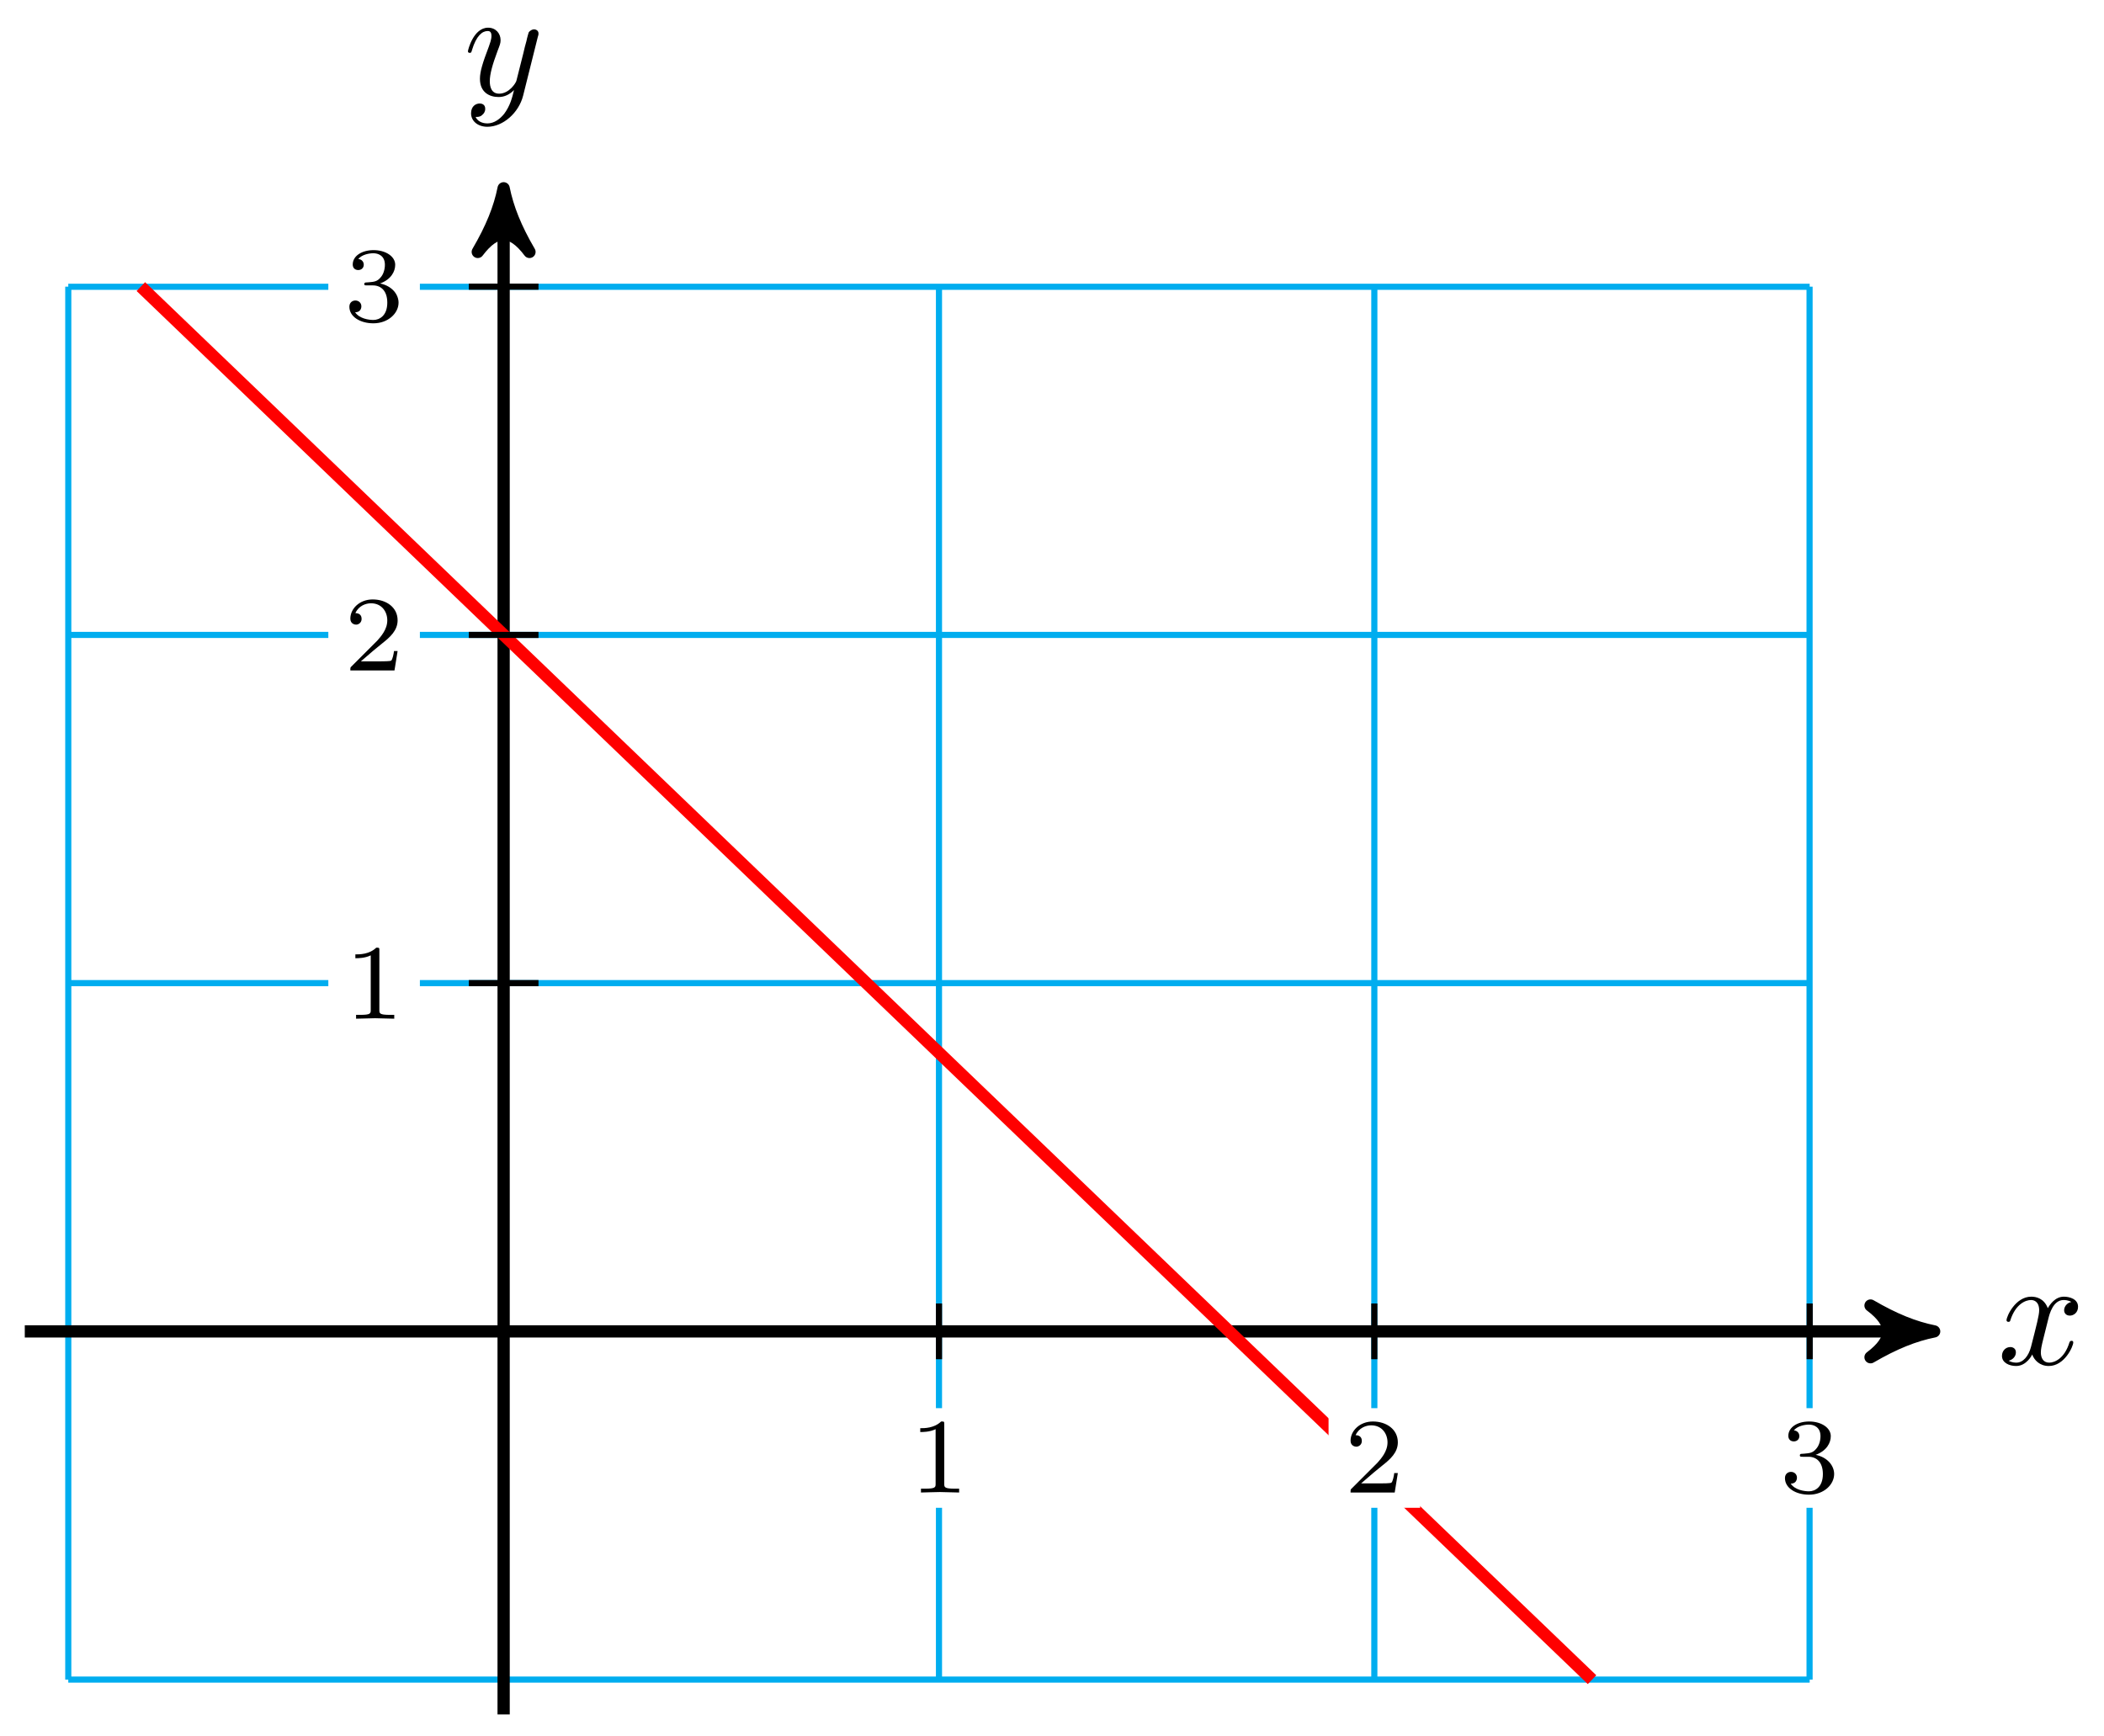
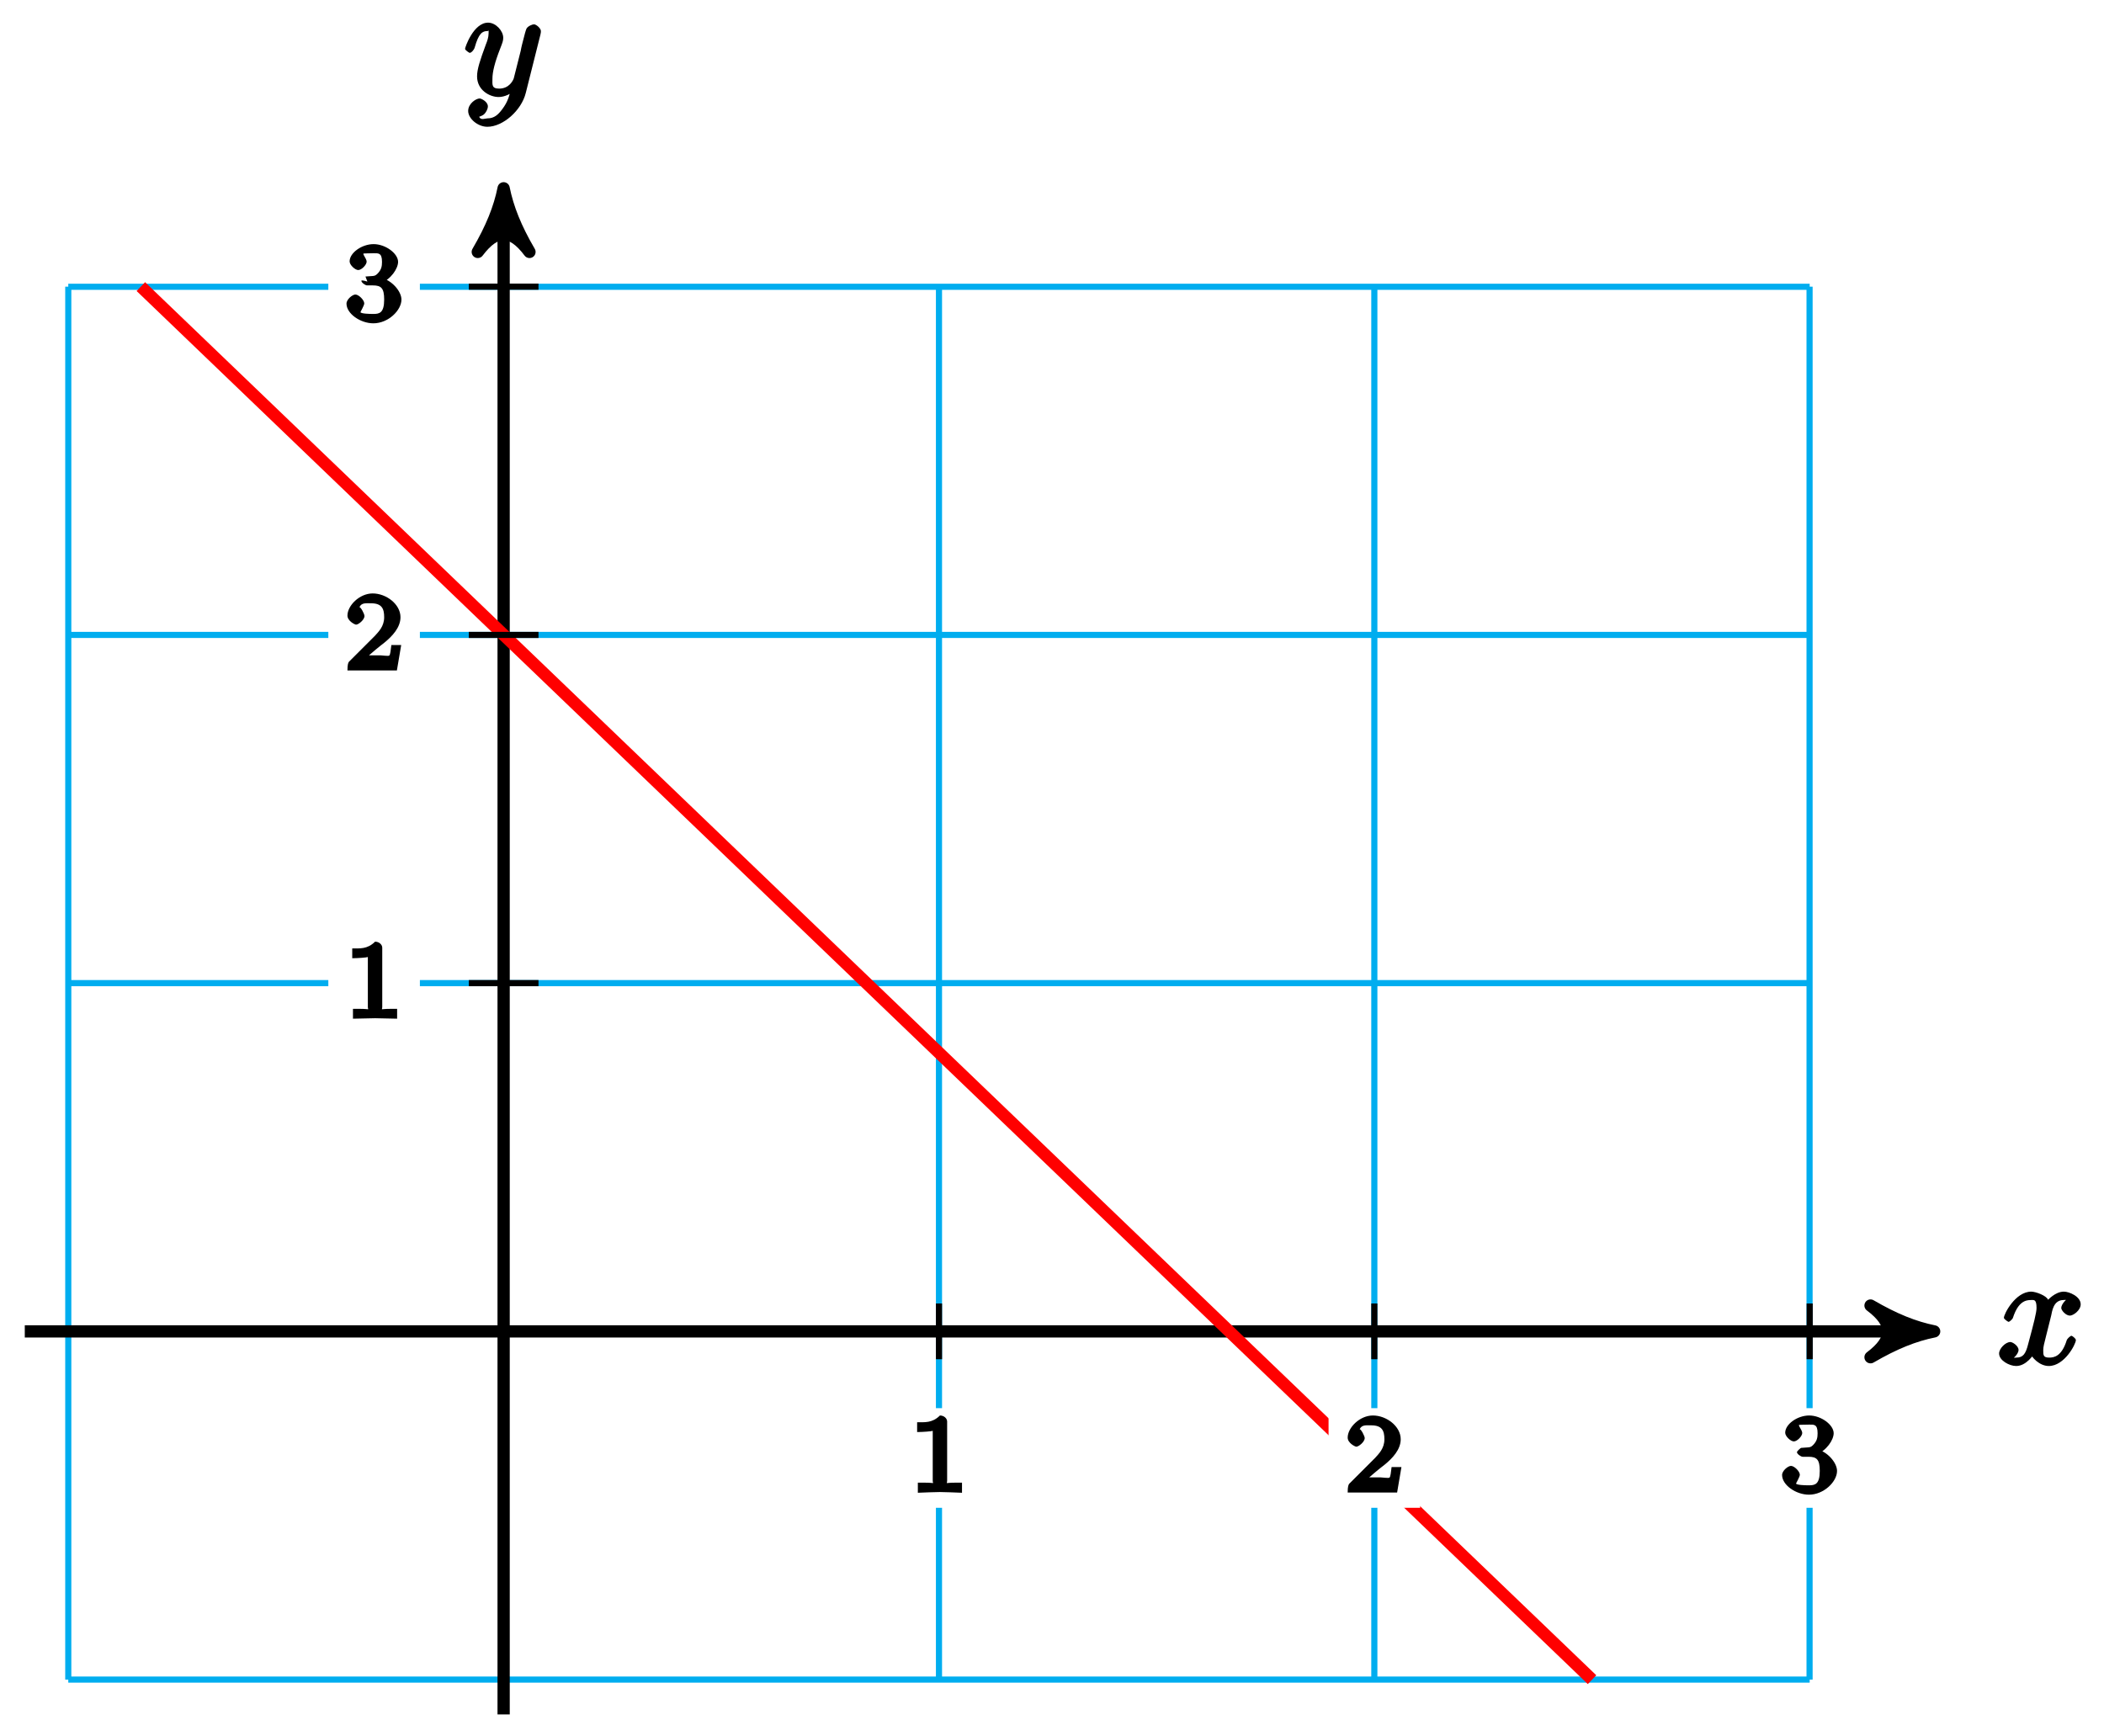
<svg xmlns="http://www.w3.org/2000/svg" xmlns:xlink="http://www.w3.org/1999/xlink" width="137pt" height="113pt" viewBox="0 0 137 113" version="1.1">
  <defs>
    <g>
      <symbol overflow="visible" id="glyph0-0">
        <path style="stroke:none;" d="" />
      </symbol>
      <symbol overflow="visible" id="glyph0-1">
-         <path style="stroke:none;" d="M 3.328 -3.016 C 3.391 -3.266 3.625 -4.188 4.312 -4.188 C 4.359 -4.188 4.609 -4.188 4.812 -4.062 C 4.531 -4 4.344 -3.766 4.344 -3.516 C 4.344 -3.359 4.453 -3.172 4.719 -3.172 C 4.938 -3.172 5.25 -3.344 5.25 -3.75 C 5.25 -4.266 4.672 -4.406 4.328 -4.406 C 3.75 -4.406 3.406 -3.875 3.281 -3.656 C 3.031 -4.312 2.5 -4.406 2.203 -4.406 C 1.172 -4.406 0.594 -3.125 0.594 -2.875 C 0.594 -2.766 0.703 -2.766 0.719 -2.766 C 0.797 -2.766 0.828 -2.797 0.844 -2.875 C 1.188 -3.938 1.844 -4.188 2.188 -4.188 C 2.375 -4.188 2.719 -4.094 2.719 -3.516 C 2.719 -3.203 2.547 -2.547 2.188 -1.141 C 2.031 -0.531 1.672 -0.109 1.234 -0.109 C 1.172 -0.109 0.953 -0.109 0.734 -0.234 C 0.984 -0.297 1.203 -0.5 1.203 -0.781 C 1.203 -1.047 0.984 -1.125 0.844 -1.125 C 0.531 -1.125 0.297 -0.875 0.297 -0.547 C 0.297 -0.094 0.781 0.109 1.219 0.109 C 1.891 0.109 2.25 -0.594 2.266 -0.641 C 2.391 -0.281 2.75 0.109 3.344 0.109 C 4.375 0.109 4.938 -1.172 4.938 -1.422 C 4.938 -1.531 4.859 -1.531 4.828 -1.531 C 4.734 -1.531 4.719 -1.484 4.688 -1.422 C 4.359 -0.344 3.688 -0.109 3.375 -0.109 C 2.984 -0.109 2.828 -0.422 2.828 -0.766 C 2.828 -0.984 2.875 -1.203 2.984 -1.641 Z M 3.328 -3.016 " />
+         <path style="stroke:none;" d="M 3.5 -3.172 C 3.562 -3.422 3.625 -4.188 4.312 -4.188 C 4.359 -4.188 4.469 -4.234 4.688 -4.109 L 4.812 -4.391 C 4.531 -4.344 4.156 -3.922 4.156 -3.672 C 4.156 -3.516 4.453 -3.172 4.719 -3.172 C 4.938 -3.172 5.422 -3.516 5.422 -3.906 C 5.422 -4.422 4.672 -4.734 4.328 -4.734 C 3.75 -4.734 3.266 -4.156 3.297 -4.203 C 3.203 -4.469 2.5 -4.734 2.203 -4.734 C 1.172 -4.734 0.422 -3.281 0.422 -3.031 C 0.422 -2.938 0.703 -2.766 0.719 -2.766 C 0.797 -2.766 1 -2.953 1.016 -3.047 C 1.359 -4.094 1.844 -4.188 2.188 -4.188 C 2.375 -4.188 2.547 -4.25 2.547 -3.672 C 2.547 -3.375 2.375 -2.703 2 -1.312 C 1.844 -0.688 1.672 -0.438 1.234 -0.438 C 1.172 -0.438 1.062 -0.391 0.859 -0.516 L 0.734 -0.234 C 0.984 -0.297 1.375 -0.656 1.375 -0.938 C 1.375 -1.203 0.984 -1.453 0.844 -1.453 C 0.531 -1.453 0.109 -1.031 0.109 -0.703 C 0.109 -0.25 0.781 0.109 1.219 0.109 C 1.891 0.109 2.359 -0.641 2.391 -0.703 L 2.094 -0.812 C 2.219 -0.438 2.75 0.109 3.344 0.109 C 4.375 0.109 5.109 -1.328 5.109 -1.578 C 5.109 -1.688 4.859 -1.859 4.828 -1.859 C 4.734 -1.859 4.531 -1.641 4.516 -1.578 C 4.188 -0.516 3.688 -0.438 3.375 -0.438 C 2.984 -0.438 2.984 -0.594 2.984 -0.922 C 2.984 -1.141 3.047 -1.359 3.156 -1.797 Z M 3.5 -3.172 " />
      </symbol>
      <symbol overflow="visible" id="glyph0-2">
-         <path style="stroke:none;" d="M 4.844 -3.797 C 4.891 -3.938 4.891 -3.953 4.891 -4.031 C 4.891 -4.203 4.75 -4.297 4.594 -4.297 C 4.5 -4.297 4.344 -4.234 4.25 -4.094 C 4.234 -4.031 4.141 -3.734 4.109 -3.547 C 4.031 -3.297 3.969 -3.016 3.906 -2.75 L 3.453 -0.953 C 3.422 -0.812 2.984 -0.109 2.328 -0.109 C 1.828 -0.109 1.719 -0.547 1.719 -0.922 C 1.719 -1.375 1.891 -2 2.219 -2.875 C 2.375 -3.281 2.422 -3.391 2.422 -3.594 C 2.422 -4.031 2.109 -4.406 1.609 -4.406 C 0.656 -4.406 0.297 -2.953 0.297 -2.875 C 0.297 -2.766 0.391 -2.766 0.406 -2.766 C 0.516 -2.766 0.516 -2.797 0.562 -2.953 C 0.844 -3.891 1.234 -4.188 1.578 -4.188 C 1.656 -4.188 1.828 -4.188 1.828 -3.875 C 1.828 -3.625 1.719 -3.359 1.656 -3.172 C 1.25 -2.109 1.078 -1.547 1.078 -1.078 C 1.078 -0.188 1.703 0.109 2.297 0.109 C 2.688 0.109 3.016 -0.062 3.297 -0.344 C 3.172 0.172 3.047 0.672 2.656 1.203 C 2.391 1.531 2.016 1.828 1.562 1.828 C 1.422 1.828 0.969 1.797 0.797 1.406 C 0.953 1.406 1.094 1.406 1.219 1.281 C 1.328 1.203 1.422 1.062 1.422 0.875 C 1.422 0.562 1.156 0.531 1.062 0.531 C 0.828 0.531 0.5 0.688 0.5 1.172 C 0.5 1.672 0.938 2.047 1.562 2.047 C 2.578 2.047 3.609 1.141 3.891 0.016 Z M 4.844 -3.797 " />
+         <path style="stroke:none;" d="M 5.016 -3.953 C 5.047 -4.094 5.047 -4.109 5.047 -4.188 C 5.047 -4.359 4.75 -4.625 4.594 -4.625 C 4.5 -4.625 4.203 -4.516 4.109 -4.344 C 4.047 -4.203 3.969 -3.891 3.922 -3.703 C 3.859 -3.453 3.781 -3.188 3.734 -2.906 L 3.281 -1.109 C 3.234 -0.969 2.984 -0.438 2.328 -0.438 C 1.828 -0.438 1.891 -0.703 1.891 -1.078 C 1.891 -1.531 2.047 -2.156 2.391 -3.031 C 2.547 -3.438 2.594 -3.547 2.594 -3.75 C 2.594 -4.203 2.109 -4.734 1.609 -4.734 C 0.656 -4.734 0.109 -3.125 0.109 -3.031 C 0.109 -2.938 0.391 -2.766 0.406 -2.766 C 0.516 -2.766 0.688 -2.953 0.734 -3.109 C 1 -4.047 1.234 -4.188 1.578 -4.188 C 1.656 -4.188 1.641 -4.344 1.641 -4.031 C 1.641 -3.781 1.547 -3.516 1.469 -3.328 C 1.078 -2.266 0.891 -1.703 0.891 -1.234 C 0.891 -0.344 1.703 0.109 2.297 0.109 C 2.688 0.109 3.141 -0.109 3.422 -0.391 L 3.125 -0.5 C 2.984 0.016 2.922 0.391 2.516 0.922 C 2.266 1.25 2.016 1.5 1.562 1.5 C 1.422 1.5 1.141 1.641 1.031 1.406 C 0.953 1.406 1.203 1.359 1.344 1.234 C 1.453 1.141 1.594 0.906 1.594 0.719 C 1.594 0.406 1.156 0.203 1.062 0.203 C 0.828 0.203 0.312 0.531 0.312 1.016 C 0.312 1.516 0.938 2.047 1.562 2.047 C 2.578 2.047 3.781 0.984 4.062 -0.156 Z M 5.016 -3.953 " />
      </symbol>
      <symbol overflow="visible" id="glyph1-0">
        <path style="stroke:none;" d="" />
      </symbol>
      <symbol overflow="visible" id="glyph1-1">
-         <path style="stroke:none;" d="M 2.328 -4.438 C 2.328 -4.625 2.328 -4.625 2.125 -4.625 C 1.672 -4.188 1.047 -4.188 0.766 -4.188 L 0.766 -3.938 C 0.922 -3.938 1.391 -3.938 1.766 -4.125 L 1.766 -0.578 C 1.766 -0.344 1.766 -0.25 1.078 -0.25 L 0.812 -0.25 L 0.812 0 C 0.938 0 1.797 -0.031 2.047 -0.031 C 2.266 -0.031 3.141 0 3.297 0 L 3.297 -0.25 L 3.031 -0.25 C 2.328 -0.25 2.328 -0.344 2.328 -0.578 Z M 2.328 -4.438 " />
+         <path style="stroke:none;" d="M 2.516 -4.625 C 2.516 -4.812 2.328 -5.016 2.047 -5.016 C 1.547 -4.516 1.047 -4.578 0.562 -4.578 L 0.562 -3.938 C 0.922 -3.938 1.516 -3.984 1.578 -4.016 L 1.578 -0.766 C 1.578 -0.531 1.766 -0.641 1.078 -0.641 L 0.609 -0.641 L 0.609 0.016 C 0.938 0 1.797 -0.031 2.047 -0.031 C 2.266 -0.031 3.141 0 3.484 0.016 L 3.484 -0.641 L 3.031 -0.641 C 2.328 -0.641 2.516 -0.531 2.516 -0.766 Z M 2.516 -4.625 " />
      </symbol>
      <symbol overflow="visible" id="glyph1-2">
-         <path style="stroke:none;" d="M 3.516 -1.266 L 3.281 -1.266 C 3.266 -1.109 3.188 -0.703 3.094 -0.641 C 3.047 -0.594 2.516 -0.594 2.406 -0.594 L 1.125 -0.594 C 1.859 -1.234 2.109 -1.438 2.516 -1.766 C 3.031 -2.172 3.516 -2.609 3.516 -3.266 C 3.516 -4.109 2.781 -4.625 1.891 -4.625 C 1.031 -4.625 0.438 -4.016 0.438 -3.375 C 0.438 -3.031 0.734 -2.984 0.812 -2.984 C 0.969 -2.984 1.172 -3.109 1.172 -3.359 C 1.172 -3.484 1.125 -3.734 0.766 -3.734 C 0.984 -4.219 1.453 -4.375 1.781 -4.375 C 2.484 -4.375 2.844 -3.828 2.844 -3.266 C 2.844 -2.656 2.406 -2.188 2.188 -1.938 L 0.516 -0.266 C 0.438 -0.203 0.438 -0.188 0.438 0 L 3.312 0 Z M 3.516 -1.266 " />
+         <path style="stroke:none;" d="M 3.516 -1.656 L 3.109 -1.656 C 3.062 -1.312 3.047 -1.031 2.969 -0.969 C 2.906 -0.922 2.516 -0.984 2.406 -0.984 L 1.125 -0.984 L 1.266 -0.641 C 2 -1.297 2.234 -1.484 2.656 -1.812 C 3.172 -2.234 3.703 -2.797 3.703 -3.469 C 3.703 -4.312 2.781 -5.016 1.891 -5.016 C 1.031 -5.016 0.25 -4.219 0.25 -3.578 C 0.25 -3.219 0.734 -2.984 0.812 -2.984 C 0.969 -2.984 1.359 -3.297 1.359 -3.547 C 1.359 -3.672 1.125 -4.125 1.031 -4.125 C 1.172 -4.422 1.453 -4.375 1.781 -4.375 C 2.484 -4.375 2.641 -4.031 2.641 -3.469 C 2.641 -2.859 2.266 -2.516 2.047 -2.266 L 0.375 -0.594 C 0.297 -0.531 0.25 -0.391 0.25 0 L 3.469 0 L 3.75 -1.656 Z M 3.516 -1.656 " />
      </symbol>
      <symbol overflow="visible" id="glyph1-3">
-         <path style="stroke:none;" d="M 1.906 -2.328 C 2.453 -2.328 2.844 -1.953 2.844 -1.203 C 2.844 -0.344 2.328 -0.078 1.938 -0.078 C 1.656 -0.078 1.031 -0.156 0.75 -0.578 C 1.078 -0.578 1.156 -0.812 1.156 -0.969 C 1.156 -1.188 0.984 -1.344 0.766 -1.344 C 0.578 -1.344 0.375 -1.219 0.375 -0.938 C 0.375 -0.281 1.094 0.141 1.938 0.141 C 2.906 0.141 3.578 -0.516 3.578 -1.203 C 3.578 -1.75 3.141 -2.297 2.375 -2.453 C 3.094 -2.719 3.359 -3.234 3.359 -3.672 C 3.359 -4.219 2.734 -4.625 1.953 -4.625 C 1.188 -4.625 0.594 -4.25 0.594 -3.688 C 0.594 -3.453 0.75 -3.328 0.953 -3.328 C 1.172 -3.328 1.312 -3.484 1.312 -3.672 C 1.312 -3.875 1.172 -4.031 0.953 -4.047 C 1.203 -4.344 1.672 -4.422 1.938 -4.422 C 2.25 -4.422 2.688 -4.266 2.688 -3.672 C 2.688 -3.375 2.594 -3.047 2.406 -2.844 C 2.188 -2.578 1.984 -2.562 1.641 -2.531 C 1.469 -2.516 1.453 -2.516 1.422 -2.516 C 1.406 -2.516 1.344 -2.5 1.344 -2.422 C 1.344 -2.328 1.406 -2.328 1.531 -2.328 Z M 1.906 -2.328 " />
+         <path style="stroke:none;" d="M 1.906 -2.328 C 2.453 -2.328 2.641 -2.141 2.641 -1.406 C 2.641 -0.531 2.328 -0.469 1.938 -0.469 C 1.656 -0.469 1.172 -0.484 1.094 -0.578 C 1.078 -0.578 1.344 -1.016 1.344 -1.156 C 1.344 -1.375 0.984 -1.734 0.766 -1.734 C 0.578 -1.734 0.188 -1.422 0.188 -1.141 C 0.188 -0.484 1.094 0.141 1.938 0.141 C 2.906 0.141 3.766 -0.703 3.766 -1.406 C 3.766 -1.938 3.141 -2.688 2.375 -2.844 L 2.375 -2.453 C 3.094 -2.719 3.547 -3.438 3.547 -3.859 C 3.547 -4.406 2.734 -5.016 1.953 -5.016 C 1.188 -5.016 0.391 -4.453 0.391 -3.891 C 0.391 -3.656 0.75 -3.328 0.953 -3.328 C 1.172 -3.328 1.5 -3.672 1.5 -3.875 C 1.5 -4.078 1.172 -4.422 1.328 -4.406 C 1.328 -4.406 1.672 -4.422 1.938 -4.422 C 2.25 -4.422 2.5 -4.469 2.5 -3.859 C 2.5 -3.562 2.453 -3.375 2.266 -3.156 C 2.047 -2.906 1.984 -2.953 1.641 -2.922 C 1.469 -2.906 1.453 -2.906 1.422 -2.906 C 1.406 -2.906 1.156 -2.703 1.156 -2.625 C 1.156 -2.516 1.406 -2.328 1.531 -2.328 Z M 1.906 -2.328 " />
      </symbol>
      <symbol overflow="visible" id="glyph2-0">
        <path style="stroke:none;" d="" />
      </symbol>
      <symbol overflow="visible" id="glyph2-1">
-         <path style="stroke:none;" d="M 3.297 0 L 3.297 -0.25 L 3.031 -0.25 C 2.328 -0.25 2.328 -0.344 2.328 -0.578 L 2.328 -4.438 C 2.328 -4.625 2.328 -4.625 2.125 -4.625 C 1.672 -4.188 1.047 -4.188 0.766 -4.188 L 0.766 -3.938 C 0.922 -3.938 1.391 -3.938 1.766 -4.125 L 1.766 -0.578 C 1.766 -0.344 1.766 -0.25 1.078 -0.25 L 0.812 -0.25 L 0.812 0 L 2.047 -0.031 Z M 3.297 0 " />
+         <path style="stroke:none;" d="M 3.484 -0.188 L 3.484 -0.641 L 3.031 -0.641 C 2.328 -0.641 2.516 -0.531 2.516 -0.766 L 2.516 -4.625 C 2.516 -4.812 2.328 -5.016 2.047 -5.016 C 1.547 -4.516 1.047 -4.578 0.562 -4.578 L 0.562 -3.938 C 0.922 -3.938 1.516 -3.984 1.578 -4.016 L 1.578 -0.766 C 1.578 -0.531 1.766 -0.641 1.078 -0.641 L 0.609 -0.641 L 0.609 0 L 2.047 -0.031 L 3.484 0 Z M 3.484 -0.188 " />
      </symbol>
      <symbol overflow="visible" id="glyph2-2">
-         <path style="stroke:none;" d="M 3.516 -1.266 L 3.281 -1.266 C 3.266 -1.109 3.188 -0.703 3.094 -0.641 C 3.047 -0.594 2.516 -0.594 2.406 -0.594 L 1.125 -0.594 C 1.859 -1.234 2.109 -1.438 2.516 -1.766 C 3.031 -2.172 3.516 -2.609 3.516 -3.266 C 3.516 -4.109 2.781 -4.625 1.891 -4.625 C 1.031 -4.625 0.438 -4.016 0.438 -3.375 C 0.438 -3.031 0.734 -2.984 0.812 -2.984 C 0.969 -2.984 1.172 -3.109 1.172 -3.359 C 1.172 -3.484 1.125 -3.734 0.766 -3.734 C 0.984 -4.219 1.453 -4.375 1.781 -4.375 C 2.484 -4.375 2.844 -3.828 2.844 -3.266 C 2.844 -2.656 2.406 -2.188 2.188 -1.938 L 0.516 -0.266 C 0.438 -0.203 0.438 -0.188 0.438 0 L 3.312 0 Z M 3.516 -1.266 " />
+         <path style="stroke:none;" d="M 3.516 -1.656 L 3.109 -1.656 C 3.062 -1.312 3.047 -1.031 2.969 -0.969 C 2.906 -0.922 2.516 -0.984 2.406 -0.984 L 1.125 -0.984 L 1.266 -0.641 C 2 -1.297 2.234 -1.484 2.656 -1.812 C 3.172 -2.234 3.703 -2.797 3.703 -3.469 C 3.703 -4.312 2.781 -5.016 1.891 -5.016 C 1.031 -5.016 0.25 -4.219 0.25 -3.578 C 0.25 -3.219 0.734 -2.984 0.812 -2.984 C 0.969 -2.984 1.359 -3.297 1.359 -3.547 C 1.359 -3.672 1.125 -4.125 1.031 -4.125 C 1.172 -4.422 1.453 -4.375 1.781 -4.375 C 2.484 -4.375 2.641 -4.031 2.641 -3.469 C 2.641 -2.859 2.266 -2.516 2.047 -2.266 L 0.375 -0.594 C 0.297 -0.531 0.25 -0.391 0.25 0 L 3.469 0 L 3.75 -1.656 Z M 3.516 -1.656 " />
      </symbol>
      <symbol overflow="visible" id="glyph2-3">
-         <path style="stroke:none;" d="M 3.578 -1.203 C 3.578 -1.75 3.141 -2.297 2.375 -2.453 C 3.094 -2.719 3.359 -3.234 3.359 -3.672 C 3.359 -4.219 2.734 -4.625 1.953 -4.625 C 1.188 -4.625 0.594 -4.25 0.594 -3.688 C 0.594 -3.453 0.75 -3.328 0.953 -3.328 C 1.172 -3.328 1.312 -3.484 1.312 -3.672 C 1.312 -3.875 1.172 -4.031 0.953 -4.047 C 1.203 -4.344 1.672 -4.422 1.938 -4.422 C 2.25 -4.422 2.688 -4.266 2.688 -3.672 C 2.688 -3.375 2.594 -3.047 2.406 -2.844 C 2.188 -2.578 1.984 -2.562 1.641 -2.531 C 1.469 -2.516 1.453 -2.516 1.422 -2.516 C 1.422 -2.516 1.344 -2.5 1.344 -2.422 C 1.344 -2.328 1.406 -2.328 1.531 -2.328 L 1.906 -2.328 C 2.453 -2.328 2.844 -1.953 2.844 -1.203 C 2.844 -0.344 2.328 -0.078 1.938 -0.078 C 1.656 -0.078 1.031 -0.156 0.75 -0.578 C 1.078 -0.578 1.156 -0.812 1.156 -0.969 C 1.156 -1.188 0.984 -1.344 0.766 -1.344 C 0.578 -1.344 0.375 -1.219 0.375 -0.938 C 0.375 -0.281 1.094 0.141 1.938 0.141 C 2.906 0.141 3.578 -0.516 3.578 -1.203 Z M 3.578 -1.203 " />
+         <path style="stroke:none;" d="M 3.766 -1.406 C 3.766 -1.938 3.141 -2.688 2.375 -2.844 L 2.375 -2.453 C 3.094 -2.719 3.547 -3.438 3.547 -3.859 C 3.547 -4.406 2.734 -5.016 1.953 -5.016 C 1.188 -5.016 0.391 -4.453 0.391 -3.891 C 0.391 -3.656 0.75 -3.328 0.953 -3.328 C 1.172 -3.328 1.5 -3.672 1.5 -3.875 C 1.5 -4.078 1.172 -4.422 1.328 -4.406 C 1.328 -4.406 1.672 -4.422 1.938 -4.422 C 2.25 -4.422 2.5 -4.469 2.5 -3.859 C 2.5 -3.562 2.453 -3.375 2.266 -3.156 C 2.047 -2.906 1.984 -2.953 1.641 -2.922 C 1.469 -2.906 1.453 -2.906 1.422 -2.906 L 1.547 -2.578 C 1.547 -2.578 1.156 -2.703 1.156 -2.625 C 1.156 -2.516 1.406 -2.328 1.531 -2.328 L 1.906 -2.328 C 2.453 -2.328 2.641 -2.141 2.641 -1.406 C 2.641 -0.531 2.328 -0.469 1.938 -0.469 C 1.656 -0.469 1.172 -0.484 1.094 -0.578 C 1.078 -0.578 1.344 -1.016 1.344 -1.156 C 1.344 -1.375 0.984 -1.734 0.766 -1.734 C 0.578 -1.734 0.188 -1.422 0.188 -1.141 C 0.188 -0.484 1.094 0.141 1.938 0.141 C 2.906 0.141 3.766 -0.703 3.766 -1.406 Z M 3.766 -1.406 " />
      </symbol>
    </g>
  </defs>
  <g id="surface1">
    <path style="fill:none;stroke-width:0.399;stroke-linecap:butt;stroke-linejoin:miter;stroke:rgb(0%,67.839%,93.729%);stroke-opacity:1;stroke-miterlimit:10;" d="M -28.348 -22.676 L 85.04 -22.676 M -28.348 -0.001 L 85.04 -0.001 M -28.348 22.679 L 85.04 22.679 M -28.348 45.354 L 85.04 45.354 M -28.348 68.025 L 85.04 68.025 M -28.348 -22.676 L -28.348 68.033 M -0.001 -22.676 L -0.001 68.033 M 28.346 -22.676 L 28.346 68.033 M 56.693 -22.676 L 56.693 68.033 M 85.032 -22.676 L 85.032 68.033 " transform="matrix(1.00002,0,0,-1.00002,32.79436,86.70247)" />
    <path style="fill:none;stroke-width:0.797;stroke-linecap:butt;stroke-linejoin:miter;stroke:rgb(0%,0%,0%);stroke-opacity:1;stroke-miterlimit:10;" d="M -31.18 -0.001 L 92.11 -0.001 " transform="matrix(1.00002,0,0,-1.00002,32.79436,86.70247)" />
    <path style="fill-rule:nonzero;fill:rgb(0%,0%,0%);fill-opacity:1;stroke-width:0.797;stroke-linecap:butt;stroke-linejoin:round;stroke:rgb(0%,0%,0%);stroke-opacity:1;stroke-miterlimit:10;" d="M 1.035 -0.001 C -0.258 0.257 -1.555 0.777 -3.109 1.683 C -1.555 0.519 -1.555 -0.516 -3.109 -1.684 C -1.555 -0.778 -0.258 -0.258 1.035 -0.001 Z M 1.035 -0.001 " transform="matrix(1.00002,0,0,-1.00002,124.9061,86.70247)" />
    <g style="fill:rgb(0%,0%,0%);fill-opacity:1;">
      <use xlink:href="#glyph0-1" x="130.06" y="88.848" />
    </g>
    <path style="fill:none;stroke-width:0.797;stroke-linecap:butt;stroke-linejoin:miter;stroke:rgb(0%,0%,0%);stroke-opacity:1;stroke-miterlimit:10;" d="M -0.001 -24.945 L -0.001 73.4 " transform="matrix(1.00002,0,0,-1.00002,32.79436,86.70247)" />
    <path style="fill-rule:nonzero;fill:rgb(0%,0%,0%);fill-opacity:1;stroke-width:0.797;stroke-linecap:butt;stroke-linejoin:round;stroke:rgb(0%,0%,0%);stroke-opacity:1;stroke-miterlimit:10;" d="M 1.038 0.001 C -0.259 0.259 -1.556 0.779 -3.106 1.685 C -1.556 0.517 -1.556 -0.518 -3.106 -1.682 C -1.556 -0.776 -0.259 -0.26 1.038 0.001 Z M 1.038 0.001 " transform="matrix(0,-1.00002,-1.00002,0,32.79436,13.29971)" />
    <g style="fill:rgb(0%,0%,0%);fill-opacity:1;">
      <use xlink:href="#glyph0-2" x="30.173" y="6.209" />
    </g>
    <path style="fill:none;stroke-width:0.797;stroke-linecap:butt;stroke-linejoin:miter;stroke:rgb(100%,0%,0%);stroke-opacity:1;stroke-miterlimit:10;" d="M 70.868 -22.68 L -23.622 68.037 " transform="matrix(1.00002,0,0,-1.00002,32.79436,86.70247)" />
    <path style="fill:none;stroke-width:0.399;stroke-linecap:butt;stroke-linejoin:miter;stroke:rgb(0%,0%,0%);stroke-opacity:1;stroke-miterlimit:10;" d="M 28.346 1.816 L 28.346 -1.813 " transform="matrix(1.00002,0,0,-1.00002,32.79436,86.70247)" />
    <path style=" stroke:none;fill-rule:nonzero;fill:rgb(100%,100%,100%);fill-opacity:1;" d="M 58.16 98.191 L 64.125 98.191 L 64.125 91.703 L 58.16 91.703 Z M 58.16 98.191 " />
    <g style="fill:rgb(0%,0%,0%);fill-opacity:1;">
      <use xlink:href="#glyph1-1" x="59.156" y="97.196" />
    </g>
    <path style="fill:none;stroke-width:0.399;stroke-linecap:butt;stroke-linejoin:miter;stroke:rgb(0%,0%,0%);stroke-opacity:1;stroke-miterlimit:10;" d="M 56.693 1.816 L 56.693 -1.813 " transform="matrix(1.00002,0,0,-1.00002,32.79436,86.70247)" />
    <path style=" stroke:none;fill-rule:nonzero;fill:rgb(100%,100%,100%);fill-opacity:1;" d="M 86.508 98.191 L 92.473 98.191 L 92.473 91.703 L 86.508 91.703 Z M 86.508 98.191 " />
    <g style="fill:rgb(0%,0%,0%);fill-opacity:1;">
      <use xlink:href="#glyph1-2" x="87.503" y="97.196" />
    </g>
    <path style="fill:none;stroke-width:0.399;stroke-linecap:butt;stroke-linejoin:miter;stroke:rgb(0%,0%,0%);stroke-opacity:1;stroke-miterlimit:10;" d="M 85.04 1.816 L 85.04 -1.813 " transform="matrix(1.00002,0,0,-1.00002,32.79436,86.70247)" />
    <path style=" stroke:none;fill-rule:nonzero;fill:rgb(100%,100%,100%);fill-opacity:1;" d="M 114.855 98.191 L 120.82 98.191 L 120.82 91.703 L 114.855 91.703 Z M 114.855 98.191 " />
    <g style="fill:rgb(0%,0%,0%);fill-opacity:1;">
      <use xlink:href="#glyph1-3" x="115.851" y="97.196" />
    </g>
    <path style="fill:none;stroke-width:0.399;stroke-linecap:butt;stroke-linejoin:miter;stroke:rgb(0%,0%,0%);stroke-opacity:1;stroke-miterlimit:10;" d="M 2.268 22.679 L -2.267 22.679 " transform="matrix(1.00002,0,0,-1.00002,32.79436,86.70247)" />
    <path style=" stroke:none;fill-rule:nonzero;fill:rgb(100%,100%,100%);fill-opacity:1;" d="M 21.379 67.336 L 27.34 67.336 L 27.34 60.711 L 21.379 60.711 Z M 21.379 67.336 " />
    <g style="fill:rgb(0%,0%,0%);fill-opacity:1;">
      <use xlink:href="#glyph2-1" x="22.374" y="66.34" />
    </g>
    <path style="fill:none;stroke-width:0.399;stroke-linecap:butt;stroke-linejoin:miter;stroke:rgb(0%,0%,0%);stroke-opacity:1;stroke-miterlimit:10;" d="M 2.268 45.354 L -2.267 45.354 " transform="matrix(1.00002,0,0,-1.00002,32.79436,86.70247)" />
    <path style=" stroke:none;fill-rule:nonzero;fill:rgb(100%,100%,100%);fill-opacity:1;" d="M 21.379 44.656 L 27.34 44.656 L 27.34 38.035 L 21.379 38.035 Z M 21.379 44.656 " />
    <g style="fill:rgb(0%,0%,0%);fill-opacity:1;">
      <use xlink:href="#glyph2-2" x="22.374" y="43.662" />
    </g>
    <path style="fill:none;stroke-width:0.399;stroke-linecap:butt;stroke-linejoin:miter;stroke:rgb(0%,0%,0%);stroke-opacity:1;stroke-miterlimit:10;" d="M 2.268 68.033 L -2.267 68.033 " transform="matrix(1.00002,0,0,-1.00002,32.79436,86.70247)" />
    <path style=" stroke:none;fill-rule:nonzero;fill:rgb(100%,100%,100%);fill-opacity:1;" d="M 21.379 22.051 L 27.34 22.051 L 27.34 15.289 L 21.379 15.289 Z M 21.379 22.051 " />
    <g style="fill:rgb(0%,0%,0%);fill-opacity:1;">
      <use xlink:href="#glyph2-3" x="22.374" y="20.914" />
    </g>
  </g>
</svg>
